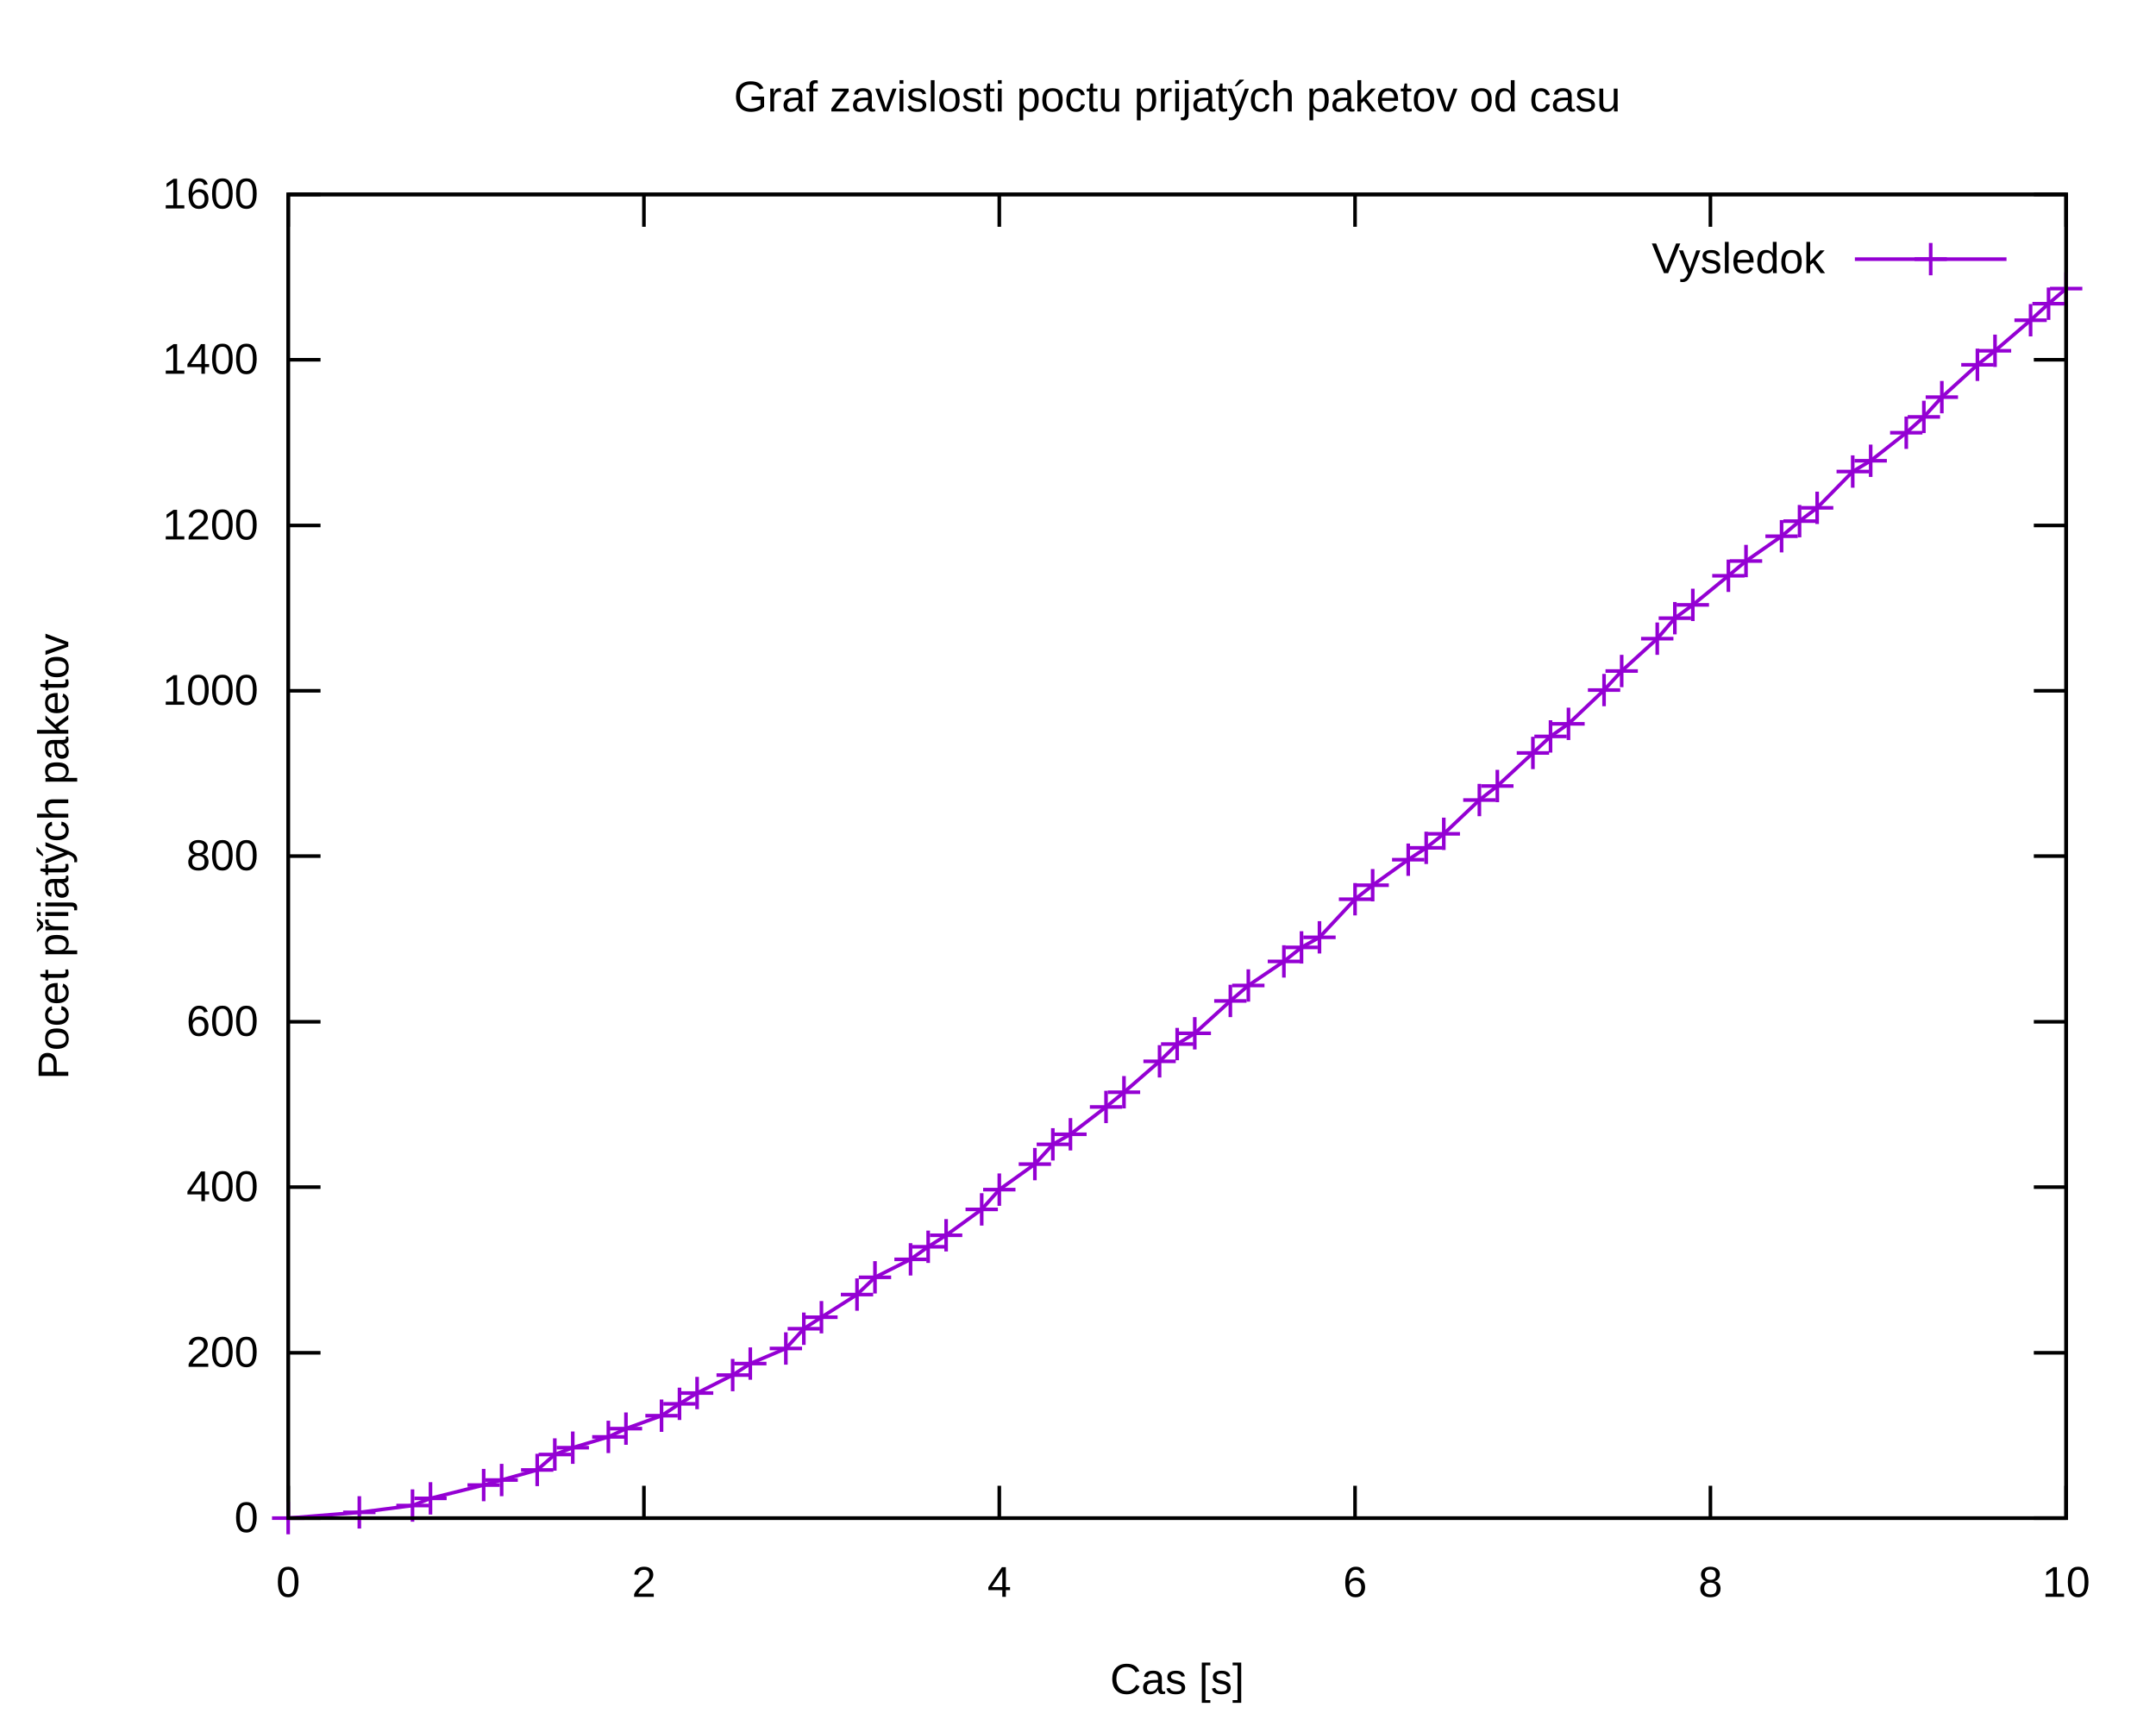
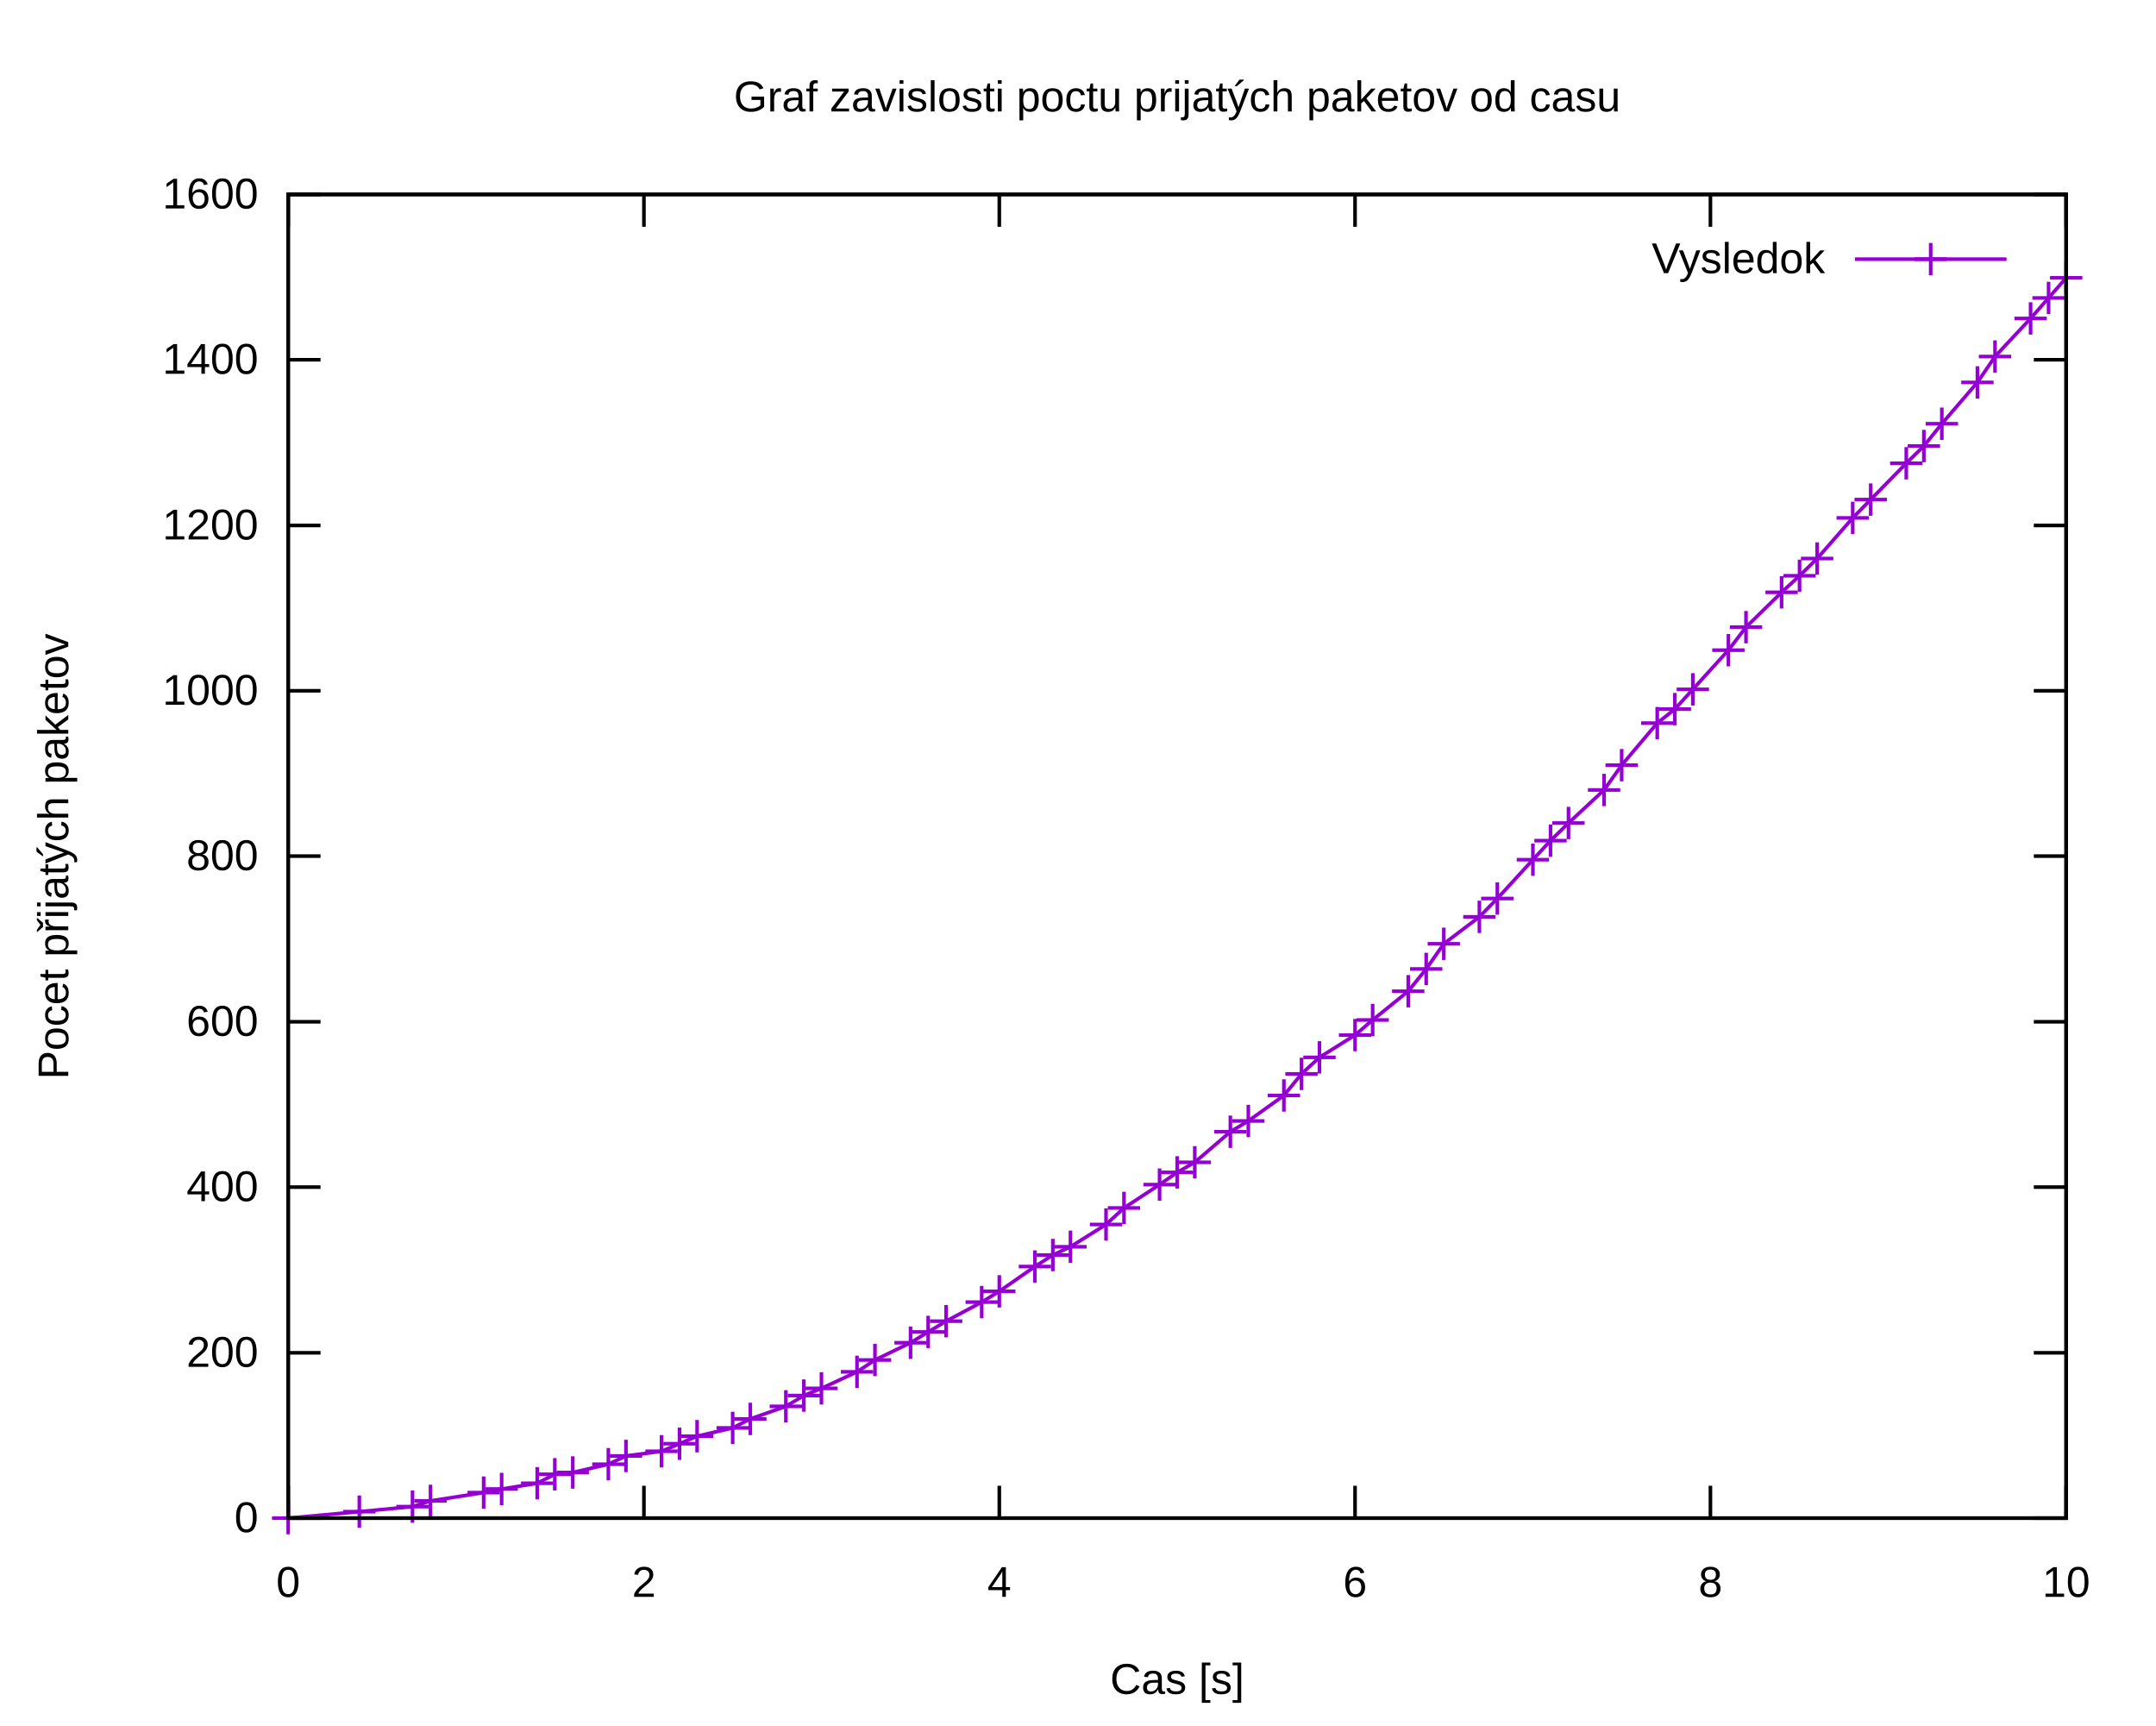
<svg xmlns="http://www.w3.org/2000/svg" xmlns:xlink="http://www.w3.org/1999/xlink" width="600" height="480" viewBox="0 0 600 480">
  <g id="gnuplot_canvas">
    <rect x="0" y="0" width="600" height="480" fill="none" />
    <defs>
      <circle id="gpDot" r="0.5" stroke-width="0.5" stroke="currentColor" />
      <path id="gpPt0" stroke-width="0.222" stroke="currentColor" d="M-1,0 h2 M0,-1 v2" />
      <path id="gpPt1" stroke-width="0.222" stroke="currentColor" d="M-1,-1 L1,1 M1,-1 L-1,1" />
      <path id="gpPt2" stroke-width="0.222" stroke="currentColor" d="M-1,0 L1,0 M0,-1 L0,1 M-1,-1 L1,1 M-1,1 L1,-1" />
      <rect id="gpPt3" stroke-width="0.222" stroke="currentColor" x="-1" y="-1" width="2" height="2" />
      <rect id="gpPt4" stroke-width="0.222" stroke="currentColor" fill="currentColor" x="-1" y="-1" width="2" height="2" />
      <circle id="gpPt5" stroke-width="0.222" stroke="currentColor" cx="0" cy="0" r="1" />
      <use xlink:href="#gpPt5" id="gpPt6" fill="currentColor" stroke="none" />
      <path id="gpPt7" stroke-width="0.222" stroke="currentColor" d="M0,-1.33 L-1.33,0.67 L1.33,0.67 z" />
      <use xlink:href="#gpPt7" id="gpPt8" fill="currentColor" stroke="none" />
      <use xlink:href="#gpPt7" id="gpPt9" stroke="currentColor" transform="rotate(180)" />
      <use xlink:href="#gpPt9" id="gpPt10" fill="currentColor" stroke="none" />
      <use xlink:href="#gpPt3" id="gpPt11" stroke="currentColor" transform="rotate(45)" />
      <use xlink:href="#gpPt11" id="gpPt12" fill="currentColor" stroke="none" />
      <path id="gpPt13" stroke-width="0.222" stroke="currentColor" d="M0,1.330 L1.265,0.411 L0.782,-1.067 L-0.782,-1.076 L-1.265,0.411 z" />
      <use xlink:href="#gpPt13" id="gpPt14" fill="currentColor" stroke="none" />
      <filter id="textbox" filterUnits="objectBoundingBox" x="0" y="0" height="1" width="1">
        <feFlood flood-color="white" flood-opacity="1" result="bgnd" />
        <feComposite in="SourceGraphic" in2="bgnd" operator="atop" />
      </filter>
      <filter id="greybox" filterUnits="objectBoundingBox" x="0" y="0" height="1" width="1">
        <feFlood flood-color="lightgrey" flood-opacity="1" result="grey" />
        <feComposite in="SourceGraphic" in2="grey" operator="atop" />
      </filter>
    </defs>
    <g fill="none" color="white" stroke="currentColor" stroke-width="1.00" stroke-linecap="butt" stroke-linejoin="miter">
</g>
    <g fill="none" color="black" stroke="currentColor" stroke-width="1.00" stroke-linecap="butt" stroke-linejoin="miter">
      <path stroke="black" d="M80.2,422.4 L89.2,422.4 M575.0,422.4 L566.0,422.4  " />
      <g transform="translate(71.9,426.3)" stroke="none" fill="black" font-family="Arial" font-size="12.00" text-anchor="end">
        <text>
          <tspan font-family="Arial"> 0</tspan>
        </text>
      </g>
    </g>
    <g fill="none" color="black" stroke="currentColor" stroke-width="1.00" stroke-linecap="butt" stroke-linejoin="miter">
      <path stroke="black" d="M80.2,376.4 L89.2,376.4 M575.0,376.4 L566.0,376.4  " />
      <g transform="translate(71.9,380.3)" stroke="none" fill="black" font-family="Arial" font-size="12.00" text-anchor="end">
        <text>
          <tspan font-family="Arial"> 200</tspan>
        </text>
      </g>
    </g>
    <g fill="none" color="black" stroke="currentColor" stroke-width="1.00" stroke-linecap="butt" stroke-linejoin="miter">
      <path stroke="black" d="M80.2,330.3 L89.2,330.3 M575.0,330.3 L566.0,330.3  " />
      <g transform="translate(71.9,334.2)" stroke="none" fill="black" font-family="Arial" font-size="12.00" text-anchor="end">
        <text>
          <tspan font-family="Arial"> 400</tspan>
        </text>
      </g>
    </g>
    <g fill="none" color="black" stroke="currentColor" stroke-width="1.00" stroke-linecap="butt" stroke-linejoin="miter">
      <path stroke="black" d="M80.2,284.3 L89.2,284.3 M575.0,284.3 L566.0,284.3  " />
      <g transform="translate(71.9,288.2)" stroke="none" fill="black" font-family="Arial" font-size="12.00" text-anchor="end">
        <text>
          <tspan font-family="Arial"> 600</tspan>
        </text>
      </g>
    </g>
    <g fill="none" color="black" stroke="currentColor" stroke-width="1.00" stroke-linecap="butt" stroke-linejoin="miter">
      <path stroke="black" d="M80.2,238.2 L89.2,238.2 M575.0,238.2 L566.0,238.2  " />
      <g transform="translate(71.9,242.1)" stroke="none" fill="black" font-family="Arial" font-size="12.00" text-anchor="end">
        <text>
          <tspan font-family="Arial"> 800</tspan>
        </text>
      </g>
    </g>
    <g fill="none" color="black" stroke="currentColor" stroke-width="1.00" stroke-linecap="butt" stroke-linejoin="miter">
      <path stroke="black" d="M80.2,192.2 L89.2,192.2 M575.0,192.2 L566.0,192.2  " />
      <g transform="translate(71.9,196.1)" stroke="none" fill="black" font-family="Arial" font-size="12.00" text-anchor="end">
        <text>
          <tspan font-family="Arial"> 1000</tspan>
        </text>
      </g>
    </g>
    <g fill="none" color="black" stroke="currentColor" stroke-width="1.00" stroke-linecap="butt" stroke-linejoin="miter">
      <path stroke="black" d="M80.2,146.2 L89.2,146.2 M575.0,146.2 L566.0,146.2  " />
      <g transform="translate(71.9,150.1)" stroke="none" fill="black" font-family="Arial" font-size="12.00" text-anchor="end">
        <text>
          <tspan font-family="Arial"> 1200</tspan>
        </text>
      </g>
    </g>
    <g fill="none" color="black" stroke="currentColor" stroke-width="1.00" stroke-linecap="butt" stroke-linejoin="miter">
      <path stroke="black" d="M80.2,100.1 L89.2,100.1 M575.0,100.1 L566.0,100.1  " />
      <g transform="translate(71.9,104.0)" stroke="none" fill="black" font-family="Arial" font-size="12.00" text-anchor="end">
        <text>
          <tspan font-family="Arial"> 1400</tspan>
        </text>
      </g>
    </g>
    <g fill="none" color="black" stroke="currentColor" stroke-width="1.00" stroke-linecap="butt" stroke-linejoin="miter">
      <path stroke="black" d="M80.2,54.1 L89.2,54.1 M575.0,54.1 L566.0,54.1  " />
      <g transform="translate(71.9,58.0)" stroke="none" fill="black" font-family="Arial" font-size="12.00" text-anchor="end">
        <text>
          <tspan font-family="Arial"> 1600</tspan>
        </text>
      </g>
    </g>
    <g fill="none" color="black" stroke="currentColor" stroke-width="1.00" stroke-linecap="butt" stroke-linejoin="miter">
      <path stroke="black" d="M80.2,422.4 L80.2,413.4 M80.2,54.1 L80.2,63.1  " />
      <g transform="translate(80.2,444.3)" stroke="none" fill="black" font-family="Arial" font-size="12.00" text-anchor="middle">
        <text>
          <tspan font-family="Arial"> 0</tspan>
        </text>
      </g>
    </g>
    <g fill="none" color="black" stroke="currentColor" stroke-width="1.00" stroke-linecap="butt" stroke-linejoin="miter">
      <path stroke="black" d="M179.2,422.4 L179.2,413.4 M179.2,54.1 L179.2,63.1  " />
      <g transform="translate(179.2,444.3)" stroke="none" fill="black" font-family="Arial" font-size="12.00" text-anchor="middle">
        <text>
          <tspan font-family="Arial"> 2</tspan>
        </text>
      </g>
    </g>
    <g fill="none" color="black" stroke="currentColor" stroke-width="1.00" stroke-linecap="butt" stroke-linejoin="miter">
      <path stroke="black" d="M278.1,422.4 L278.1,413.4 M278.1,54.1 L278.1,63.1  " />
      <g transform="translate(278.1,444.3)" stroke="none" fill="black" font-family="Arial" font-size="12.00" text-anchor="middle">
        <text>
          <tspan font-family="Arial"> 4</tspan>
        </text>
      </g>
    </g>
    <g fill="none" color="black" stroke="currentColor" stroke-width="1.00" stroke-linecap="butt" stroke-linejoin="miter">
      <path stroke="black" d="M377.1,422.4 L377.1,413.4 M377.1,54.1 L377.1,63.1  " />
      <g transform="translate(377.1,444.3)" stroke="none" fill="black" font-family="Arial" font-size="12.00" text-anchor="middle">
        <text>
          <tspan font-family="Arial"> 6</tspan>
        </text>
      </g>
    </g>
    <g fill="none" color="black" stroke="currentColor" stroke-width="1.00" stroke-linecap="butt" stroke-linejoin="miter">
      <path stroke="black" d="M476.0,422.4 L476.0,413.4 M476.0,54.1 L476.0,63.1  " />
      <g transform="translate(476.0,444.3)" stroke="none" fill="black" font-family="Arial" font-size="12.00" text-anchor="middle">
        <text>
          <tspan font-family="Arial"> 8</tspan>
        </text>
      </g>
    </g>
    <g fill="none" color="black" stroke="currentColor" stroke-width="1.00" stroke-linecap="butt" stroke-linejoin="miter">
      <path stroke="black" d="M575.0,422.4 L575.0,413.4 M575.0,54.1 L575.0,63.1  " />
      <g transform="translate(575.0,444.3)" stroke="none" fill="black" font-family="Arial" font-size="12.00" text-anchor="middle">
        <text>
          <tspan font-family="Arial"> 10</tspan>
        </text>
      </g>
    </g>
    <g fill="none" color="black" stroke="currentColor" stroke-width="1.00" stroke-linecap="butt" stroke-linejoin="miter">
</g>
    <g fill="none" color="black" stroke="currentColor" stroke-width="1.00" stroke-linecap="butt" stroke-linejoin="miter">
      <path stroke="black" d="M80.2,54.1 L80.2,422.4 L575.0,422.4 L575.0,54.1 L80.2,54.1 Z  " />
    </g>
    <g fill="none" color="black" stroke="currentColor" stroke-width="1.00" stroke-linecap="butt" stroke-linejoin="miter">
      <g transform="translate(19.0,238.3) rotate(270)" stroke="none" fill="black" font-family="Arial" font-size="12.00" text-anchor="middle">
        <text>
          <tspan font-family="Arial">Pocet přijatých paketov</tspan>
        </text>
      </g>
    </g>
    <g fill="none" color="black" stroke="currentColor" stroke-width="1.00" stroke-linecap="butt" stroke-linejoin="miter">
      <g transform="translate(327.6,471.3)" stroke="none" fill="black" font-family="Arial" font-size="12.00" text-anchor="middle">
        <text>
          <tspan font-family="Arial">Cas [s]</tspan>
        </text>
      </g>
    </g>
    <g fill="none" color="black" stroke="currentColor" stroke-width="1.00" stroke-linecap="butt" stroke-linejoin="miter">
      <g transform="translate(327.6,31.0)" stroke="none" fill="black" font-family="Arial" font-size="12.00" text-anchor="middle">
        <text>
          <tspan font-family="Arial">Graf zavislosti poctu prijatých paketov od casu</tspan>
        </text>
      </g>
    </g>
    <g fill="none" color="black" stroke="currentColor" stroke-width="1.00" stroke-linecap="butt" stroke-linejoin="miter">
</g>
    <g id="gnuplot_plot_1">
      <g fill="none" color="black" stroke="currentColor" stroke-width="1.00" stroke-linecap="butt" stroke-linejoin="miter">
        <g transform="translate(507.9,76.0)" stroke="none" fill="black" font-family="Arial" font-size="12.00" text-anchor="end">
          <text>
            <tspan font-family="Arial">Vysledok</tspan>
          </text>
        </g>
      </g>
      <g fill="none" color="black" stroke="currentColor" stroke-width="1.00" stroke-linecap="butt" stroke-linejoin="miter">
-         <path stroke="rgb(148,   0, 211)" d="M516.2,72.1 L558.4,72.1 M80.2,422.4 L100.0,420.8 L114.8,418.9 L119.8,416.9 L134.6,413.2 L139.6,411.8   L149.5,409.0 L154.4,404.7 L159.4,402.8 L169.3,399.8 L174.2,397.5 L184.1,393.9 L189.1,390.6 L194.0,387.6   L203.9,382.6 L208.8,379.4 L218.7,375.2 L223.7,369.7 L228.6,366.5 L238.5,360.2 L243.5,355.4 L253.4,350.4   L258.3,346.9 L263.3,343.7 L273.2,336.5 L278.1,331.0 L288.0,323.9 L293.0,318.4 L297.9,315.6 L307.8,308.0   L312.8,303.9 L322.7,295.3 L327.6,290.5 L332.5,287.5 L342.4,278.5 L347.4,274.2 L357.3,267.5 L362.2,263.6   L367.2,260.8 L377.1,250.2 L382.0,246.3 L391.9,239.2 L396.9,235.9 L401.8,232.0 L411.7,222.6 L416.7,218.7   L426.6,209.5 L431.5,204.9 L436.5,201.4 L446.4,192.0 L451.3,186.7 L461.2,177.7 L466.1,172.0 L471.1,168.3   L481.0,160.2 L485.9,156.1 L495.8,149.2 L500.8,145.0 L505.7,141.3 L515.6,131.2 L520.6,128.2 L530.5,120.4   L535.4,116.0 L540.4,110.5 L550.3,101.5 L555.2,97.6 L565.1,89.1 L570.1,84.5 L575.0,80.3  " />
+         <path stroke="rgb(148,   0, 211)" d="M516.2,72.1 L558.4,72.1 M80.2,422.4 L100.0,420.6 L114.8,419.2 L119.8,417.6 L134.6,415.3 L139.6,414.3   L149.5,412.7 L154.4,410.2 L159.4,409.7 L169.3,407.4 L174.2,405.1 L184.1,403.8 L189.1,401.7 L194.0,399.6   L203.9,397.3 L208.8,394.8 L218.7,391.3 L223.7,388.3 L228.6,386.3 L238.5,381.7 L243.5,378.4 L253.4,373.6   L258.3,370.6 L263.3,367.6 L273.2,362.3 L278.1,359.3 L288.0,352.4 L293.0,349.2 L297.9,346.9 L307.8,340.7   L312.8,336.1 L322.7,329.6 L327.6,326.2 L332.5,323.4 L342.4,314.9 L347.4,311.9 L357.3,304.8 L362.2,298.8   L367.2,294.2 L377.1,288.0 L382.0,283.8 L391.9,275.8 L396.9,269.6 L401.8,262.6 L411.7,255.1 L416.7,250.0   L426.6,239.2 L431.5,233.9 L436.5,229.0 L446.4,219.8 L451.3,212.9 L461.2,201.2 L466.1,197.3 L471.1,191.8   L481.0,180.9 L485.9,174.5 L495.8,164.8 L500.8,160.2 L505.7,155.4 L515.6,144.1 L520.6,139.0 L530.5,128.9   L535.4,124.1 L540.4,117.9 L550.3,106.4 L555.2,99.2 L565.1,88.6 L570.1,82.9 L575.0,77.3  " />
        <use xlink:href="#gpPt0" transform="translate(80.2,422.4) scale(4.50)" color="rgb(148,   0, 211)" />
-         <use xlink:href="#gpPt0" transform="translate(100.0,420.8) scale(4.50)" color="rgb(148,   0, 211)" />
-         <use xlink:href="#gpPt0" transform="translate(114.8,418.9) scale(4.50)" color="rgb(148,   0, 211)" />
-         <use xlink:href="#gpPt0" transform="translate(119.8,416.9) scale(4.50)" color="rgb(148,   0, 211)" />
-         <use xlink:href="#gpPt0" transform="translate(134.6,413.2) scale(4.50)" color="rgb(148,   0, 211)" />
-         <use xlink:href="#gpPt0" transform="translate(139.6,411.8) scale(4.50)" color="rgb(148,   0, 211)" />
-         <use xlink:href="#gpPt0" transform="translate(149.5,409.0) scale(4.50)" color="rgb(148,   0, 211)" />
-         <use xlink:href="#gpPt0" transform="translate(154.4,404.7) scale(4.50)" color="rgb(148,   0, 211)" />
-         <use xlink:href="#gpPt0" transform="translate(159.4,402.8) scale(4.50)" color="rgb(148,   0, 211)" />
-         <use xlink:href="#gpPt0" transform="translate(169.3,399.8) scale(4.50)" color="rgb(148,   0, 211)" />
-         <use xlink:href="#gpPt0" transform="translate(174.2,397.5) scale(4.50)" color="rgb(148,   0, 211)" />
-         <use xlink:href="#gpPt0" transform="translate(184.1,393.9) scale(4.50)" color="rgb(148,   0, 211)" />
-         <use xlink:href="#gpPt0" transform="translate(189.1,390.6) scale(4.50)" color="rgb(148,   0, 211)" />
-         <use xlink:href="#gpPt0" transform="translate(194.0,387.6) scale(4.50)" color="rgb(148,   0, 211)" />
-         <use xlink:href="#gpPt0" transform="translate(203.9,382.6) scale(4.50)" color="rgb(148,   0, 211)" />
-         <use xlink:href="#gpPt0" transform="translate(208.8,379.4) scale(4.50)" color="rgb(148,   0, 211)" />
-         <use xlink:href="#gpPt0" transform="translate(218.7,375.2) scale(4.50)" color="rgb(148,   0, 211)" />
-         <use xlink:href="#gpPt0" transform="translate(223.7,369.7) scale(4.50)" color="rgb(148,   0, 211)" />
-         <use xlink:href="#gpPt0" transform="translate(228.6,366.5) scale(4.50)" color="rgb(148,   0, 211)" />
-         <use xlink:href="#gpPt0" transform="translate(238.5,360.2) scale(4.50)" color="rgb(148,   0, 211)" />
-         <use xlink:href="#gpPt0" transform="translate(243.5,355.4) scale(4.50)" color="rgb(148,   0, 211)" />
-         <use xlink:href="#gpPt0" transform="translate(253.4,350.4) scale(4.50)" color="rgb(148,   0, 211)" />
-         <use xlink:href="#gpPt0" transform="translate(258.3,346.9) scale(4.50)" color="rgb(148,   0, 211)" />
-         <use xlink:href="#gpPt0" transform="translate(263.3,343.7) scale(4.50)" color="rgb(148,   0, 211)" />
-         <use xlink:href="#gpPt0" transform="translate(273.2,336.5) scale(4.50)" color="rgb(148,   0, 211)" />
-         <use xlink:href="#gpPt0" transform="translate(278.1,331.0) scale(4.50)" color="rgb(148,   0, 211)" />
-         <use xlink:href="#gpPt0" transform="translate(288.0,323.9) scale(4.50)" color="rgb(148,   0, 211)" />
-         <use xlink:href="#gpPt0" transform="translate(293.0,318.4) scale(4.50)" color="rgb(148,   0, 211)" />
-         <use xlink:href="#gpPt0" transform="translate(297.9,315.6) scale(4.50)" color="rgb(148,   0, 211)" />
-         <use xlink:href="#gpPt0" transform="translate(307.8,308.0) scale(4.50)" color="rgb(148,   0, 211)" />
-         <use xlink:href="#gpPt0" transform="translate(312.8,303.9) scale(4.50)" color="rgb(148,   0, 211)" />
-         <use xlink:href="#gpPt0" transform="translate(322.7,295.3) scale(4.50)" color="rgb(148,   0, 211)" />
-         <use xlink:href="#gpPt0" transform="translate(327.6,290.5) scale(4.50)" color="rgb(148,   0, 211)" />
-         <use xlink:href="#gpPt0" transform="translate(332.5,287.5) scale(4.50)" color="rgb(148,   0, 211)" />
-         <use xlink:href="#gpPt0" transform="translate(342.4,278.5) scale(4.50)" color="rgb(148,   0, 211)" />
-         <use xlink:href="#gpPt0" transform="translate(347.4,274.2) scale(4.50)" color="rgb(148,   0, 211)" />
-         <use xlink:href="#gpPt0" transform="translate(357.3,267.5) scale(4.50)" color="rgb(148,   0, 211)" />
-         <use xlink:href="#gpPt0" transform="translate(362.2,263.6) scale(4.50)" color="rgb(148,   0, 211)" />
-         <use xlink:href="#gpPt0" transform="translate(367.2,260.8) scale(4.50)" color="rgb(148,   0, 211)" />
-         <use xlink:href="#gpPt0" transform="translate(377.1,250.2) scale(4.50)" color="rgb(148,   0, 211)" />
-         <use xlink:href="#gpPt0" transform="translate(382.0,246.3) scale(4.50)" color="rgb(148,   0, 211)" />
-         <use xlink:href="#gpPt0" transform="translate(391.9,239.2) scale(4.50)" color="rgb(148,   0, 211)" />
-         <use xlink:href="#gpPt0" transform="translate(396.9,235.9) scale(4.50)" color="rgb(148,   0, 211)" />
-         <use xlink:href="#gpPt0" transform="translate(401.8,232.0) scale(4.50)" color="rgb(148,   0, 211)" />
-         <use xlink:href="#gpPt0" transform="translate(411.7,222.6) scale(4.50)" color="rgb(148,   0, 211)" />
-         <use xlink:href="#gpPt0" transform="translate(416.7,218.7) scale(4.50)" color="rgb(148,   0, 211)" />
-         <use xlink:href="#gpPt0" transform="translate(426.6,209.5) scale(4.50)" color="rgb(148,   0, 211)" />
-         <use xlink:href="#gpPt0" transform="translate(431.5,204.9) scale(4.50)" color="rgb(148,   0, 211)" />
-         <use xlink:href="#gpPt0" transform="translate(436.5,201.4) scale(4.50)" color="rgb(148,   0, 211)" />
-         <use xlink:href="#gpPt0" transform="translate(446.4,192.0) scale(4.50)" color="rgb(148,   0, 211)" />
-         <use xlink:href="#gpPt0" transform="translate(451.3,186.7) scale(4.50)" color="rgb(148,   0, 211)" />
-         <use xlink:href="#gpPt0" transform="translate(461.2,177.7) scale(4.50)" color="rgb(148,   0, 211)" />
-         <use xlink:href="#gpPt0" transform="translate(466.1,172.0) scale(4.50)" color="rgb(148,   0, 211)" />
-         <use xlink:href="#gpPt0" transform="translate(471.1,168.3) scale(4.50)" color="rgb(148,   0, 211)" />
-         <use xlink:href="#gpPt0" transform="translate(481.0,160.2) scale(4.50)" color="rgb(148,   0, 211)" />
-         <use xlink:href="#gpPt0" transform="translate(485.9,156.1) scale(4.50)" color="rgb(148,   0, 211)" />
-         <use xlink:href="#gpPt0" transform="translate(495.8,149.2) scale(4.50)" color="rgb(148,   0, 211)" />
-         <use xlink:href="#gpPt0" transform="translate(500.8,145.0) scale(4.50)" color="rgb(148,   0, 211)" />
-         <use xlink:href="#gpPt0" transform="translate(505.7,141.3) scale(4.50)" color="rgb(148,   0, 211)" />
-         <use xlink:href="#gpPt0" transform="translate(515.6,131.2) scale(4.50)" color="rgb(148,   0, 211)" />
-         <use xlink:href="#gpPt0" transform="translate(520.6,128.2) scale(4.50)" color="rgb(148,   0, 211)" />
-         <use xlink:href="#gpPt0" transform="translate(530.5,120.4) scale(4.50)" color="rgb(148,   0, 211)" />
-         <use xlink:href="#gpPt0" transform="translate(535.4,116.0) scale(4.50)" color="rgb(148,   0, 211)" />
-         <use xlink:href="#gpPt0" transform="translate(540.4,110.5) scale(4.50)" color="rgb(148,   0, 211)" />
-         <use xlink:href="#gpPt0" transform="translate(550.3,101.5) scale(4.50)" color="rgb(148,   0, 211)" />
-         <use xlink:href="#gpPt0" transform="translate(555.2,97.6) scale(4.50)" color="rgb(148,   0, 211)" />
-         <use xlink:href="#gpPt0" transform="translate(565.1,89.1) scale(4.50)" color="rgb(148,   0, 211)" />
-         <use xlink:href="#gpPt0" transform="translate(570.1,84.5) scale(4.50)" color="rgb(148,   0, 211)" />
-         <use xlink:href="#gpPt0" transform="translate(575.0,80.3) scale(4.50)" color="rgb(148,   0, 211)" />
+         <use xlink:href="#gpPt0" transform="translate(100.0,420.6) scale(4.50)" color="rgb(148,   0, 211)" />
+         <use xlink:href="#gpPt0" transform="translate(114.8,419.2) scale(4.50)" color="rgb(148,   0, 211)" />
+         <use xlink:href="#gpPt0" transform="translate(119.8,417.6) scale(4.50)" color="rgb(148,   0, 211)" />
+         <use xlink:href="#gpPt0" transform="translate(134.6,415.3) scale(4.50)" color="rgb(148,   0, 211)" />
+         <use xlink:href="#gpPt0" transform="translate(139.6,414.3) scale(4.50)" color="rgb(148,   0, 211)" />
+         <use xlink:href="#gpPt0" transform="translate(149.5,412.7) scale(4.50)" color="rgb(148,   0, 211)" />
+         <use xlink:href="#gpPt0" transform="translate(154.4,410.2) scale(4.50)" color="rgb(148,   0, 211)" />
+         <use xlink:href="#gpPt0" transform="translate(159.4,409.7) scale(4.50)" color="rgb(148,   0, 211)" />
+         <use xlink:href="#gpPt0" transform="translate(169.3,407.4) scale(4.50)" color="rgb(148,   0, 211)" />
+         <use xlink:href="#gpPt0" transform="translate(174.2,405.1) scale(4.50)" color="rgb(148,   0, 211)" />
+         <use xlink:href="#gpPt0" transform="translate(184.1,403.8) scale(4.50)" color="rgb(148,   0, 211)" />
+         <use xlink:href="#gpPt0" transform="translate(189.1,401.7) scale(4.50)" color="rgb(148,   0, 211)" />
+         <use xlink:href="#gpPt0" transform="translate(194.0,399.6) scale(4.50)" color="rgb(148,   0, 211)" />
+         <use xlink:href="#gpPt0" transform="translate(203.9,397.3) scale(4.50)" color="rgb(148,   0, 211)" />
+         <use xlink:href="#gpPt0" transform="translate(208.8,394.8) scale(4.50)" color="rgb(148,   0, 211)" />
+         <use xlink:href="#gpPt0" transform="translate(218.7,391.3) scale(4.50)" color="rgb(148,   0, 211)" />
+         <use xlink:href="#gpPt0" transform="translate(223.7,388.3) scale(4.50)" color="rgb(148,   0, 211)" />
+         <use xlink:href="#gpPt0" transform="translate(228.6,386.3) scale(4.50)" color="rgb(148,   0, 211)" />
+         <use xlink:href="#gpPt0" transform="translate(238.5,381.7) scale(4.50)" color="rgb(148,   0, 211)" />
+         <use xlink:href="#gpPt0" transform="translate(243.5,378.4) scale(4.50)" color="rgb(148,   0, 211)" />
+         <use xlink:href="#gpPt0" transform="translate(253.4,373.6) scale(4.50)" color="rgb(148,   0, 211)" />
+         <use xlink:href="#gpPt0" transform="translate(258.3,370.6) scale(4.50)" color="rgb(148,   0, 211)" />
+         <use xlink:href="#gpPt0" transform="translate(263.3,367.6) scale(4.50)" color="rgb(148,   0, 211)" />
+         <use xlink:href="#gpPt0" transform="translate(273.2,362.3) scale(4.50)" color="rgb(148,   0, 211)" />
+         <use xlink:href="#gpPt0" transform="translate(278.1,359.3) scale(4.50)" color="rgb(148,   0, 211)" />
+         <use xlink:href="#gpPt0" transform="translate(288.0,352.4) scale(4.50)" color="rgb(148,   0, 211)" />
+         <use xlink:href="#gpPt0" transform="translate(293.0,349.2) scale(4.50)" color="rgb(148,   0, 211)" />
+         <use xlink:href="#gpPt0" transform="translate(297.9,346.9) scale(4.50)" color="rgb(148,   0, 211)" />
+         <use xlink:href="#gpPt0" transform="translate(307.8,340.7) scale(4.50)" color="rgb(148,   0, 211)" />
+         <use xlink:href="#gpPt0" transform="translate(312.8,336.1) scale(4.50)" color="rgb(148,   0, 211)" />
+         <use xlink:href="#gpPt0" transform="translate(322.7,329.6) scale(4.50)" color="rgb(148,   0, 211)" />
+         <use xlink:href="#gpPt0" transform="translate(327.6,326.2) scale(4.50)" color="rgb(148,   0, 211)" />
+         <use xlink:href="#gpPt0" transform="translate(332.5,323.4) scale(4.50)" color="rgb(148,   0, 211)" />
+         <use xlink:href="#gpPt0" transform="translate(342.4,314.9) scale(4.50)" color="rgb(148,   0, 211)" />
+         <use xlink:href="#gpPt0" transform="translate(347.4,311.9) scale(4.50)" color="rgb(148,   0, 211)" />
+         <use xlink:href="#gpPt0" transform="translate(357.3,304.8) scale(4.50)" color="rgb(148,   0, 211)" />
+         <use xlink:href="#gpPt0" transform="translate(362.2,298.8) scale(4.50)" color="rgb(148,   0, 211)" />
+         <use xlink:href="#gpPt0" transform="translate(367.2,294.2) scale(4.50)" color="rgb(148,   0, 211)" />
+         <use xlink:href="#gpPt0" transform="translate(377.1,288.0) scale(4.50)" color="rgb(148,   0, 211)" />
+         <use xlink:href="#gpPt0" transform="translate(382.0,283.8) scale(4.50)" color="rgb(148,   0, 211)" />
+         <use xlink:href="#gpPt0" transform="translate(391.9,275.8) scale(4.50)" color="rgb(148,   0, 211)" />
+         <use xlink:href="#gpPt0" transform="translate(396.9,269.6) scale(4.50)" color="rgb(148,   0, 211)" />
+         <use xlink:href="#gpPt0" transform="translate(401.8,262.6) scale(4.50)" color="rgb(148,   0, 211)" />
+         <use xlink:href="#gpPt0" transform="translate(411.7,255.1) scale(4.50)" color="rgb(148,   0, 211)" />
+         <use xlink:href="#gpPt0" transform="translate(416.7,250.0) scale(4.50)" color="rgb(148,   0, 211)" />
+         <use xlink:href="#gpPt0" transform="translate(426.6,239.2) scale(4.50)" color="rgb(148,   0, 211)" />
+         <use xlink:href="#gpPt0" transform="translate(431.5,233.9) scale(4.50)" color="rgb(148,   0, 211)" />
+         <use xlink:href="#gpPt0" transform="translate(436.5,229.0) scale(4.50)" color="rgb(148,   0, 211)" />
+         <use xlink:href="#gpPt0" transform="translate(446.4,219.8) scale(4.50)" color="rgb(148,   0, 211)" />
+         <use xlink:href="#gpPt0" transform="translate(451.3,212.9) scale(4.50)" color="rgb(148,   0, 211)" />
+         <use xlink:href="#gpPt0" transform="translate(461.2,201.2) scale(4.50)" color="rgb(148,   0, 211)" />
+         <use xlink:href="#gpPt0" transform="translate(466.1,197.3) scale(4.50)" color="rgb(148,   0, 211)" />
+         <use xlink:href="#gpPt0" transform="translate(471.1,191.8) scale(4.50)" color="rgb(148,   0, 211)" />
+         <use xlink:href="#gpPt0" transform="translate(481.0,180.9) scale(4.50)" color="rgb(148,   0, 211)" />
+         <use xlink:href="#gpPt0" transform="translate(485.9,174.5) scale(4.50)" color="rgb(148,   0, 211)" />
+         <use xlink:href="#gpPt0" transform="translate(495.8,164.8) scale(4.50)" color="rgb(148,   0, 211)" />
+         <use xlink:href="#gpPt0" transform="translate(500.8,160.2) scale(4.50)" color="rgb(148,   0, 211)" />
+         <use xlink:href="#gpPt0" transform="translate(505.7,155.4) scale(4.50)" color="rgb(148,   0, 211)" />
+         <use xlink:href="#gpPt0" transform="translate(515.6,144.1) scale(4.50)" color="rgb(148,   0, 211)" />
+         <use xlink:href="#gpPt0" transform="translate(520.6,139.0) scale(4.50)" color="rgb(148,   0, 211)" />
+         <use xlink:href="#gpPt0" transform="translate(530.5,128.9) scale(4.50)" color="rgb(148,   0, 211)" />
+         <use xlink:href="#gpPt0" transform="translate(535.4,124.1) scale(4.50)" color="rgb(148,   0, 211)" />
+         <use xlink:href="#gpPt0" transform="translate(540.4,117.9) scale(4.50)" color="rgb(148,   0, 211)" />
+         <use xlink:href="#gpPt0" transform="translate(550.3,106.4) scale(4.50)" color="rgb(148,   0, 211)" />
+         <use xlink:href="#gpPt0" transform="translate(555.2,99.2) scale(4.50)" color="rgb(148,   0, 211)" />
+         <use xlink:href="#gpPt0" transform="translate(565.1,88.6) scale(4.50)" color="rgb(148,   0, 211)" />
+         <use xlink:href="#gpPt0" transform="translate(570.1,82.9) scale(4.50)" color="rgb(148,   0, 211)" />
+         <use xlink:href="#gpPt0" transform="translate(575.0,77.3) scale(4.50)" color="rgb(148,   0, 211)" />
        <use xlink:href="#gpPt0" transform="translate(537.3,72.1) scale(4.50)" color="rgb(148,   0, 211)" />
      </g>
    </g>
    <g fill="none" color="white" stroke="rgb(148,   0, 211)" stroke-width="2.00" stroke-linecap="butt" stroke-linejoin="miter">
</g>
    <g fill="none" color="black" stroke="currentColor" stroke-width="2.00" stroke-linecap="butt" stroke-linejoin="miter">
</g>
    <g fill="none" color="black" stroke="black" stroke-width="1.00" stroke-linecap="butt" stroke-linejoin="miter">
</g>
    <g fill="none" color="black" stroke="currentColor" stroke-width="1.00" stroke-linecap="butt" stroke-linejoin="miter">
      <path stroke="black" d="M80.2,54.1 L80.2,422.4 L575.0,422.4 L575.0,54.1 L80.2,54.1 Z  " />
    </g>
    <g fill="none" color="black" stroke="currentColor" stroke-width="1.00" stroke-linecap="butt" stroke-linejoin="miter">
</g>
  </g>
</svg>
